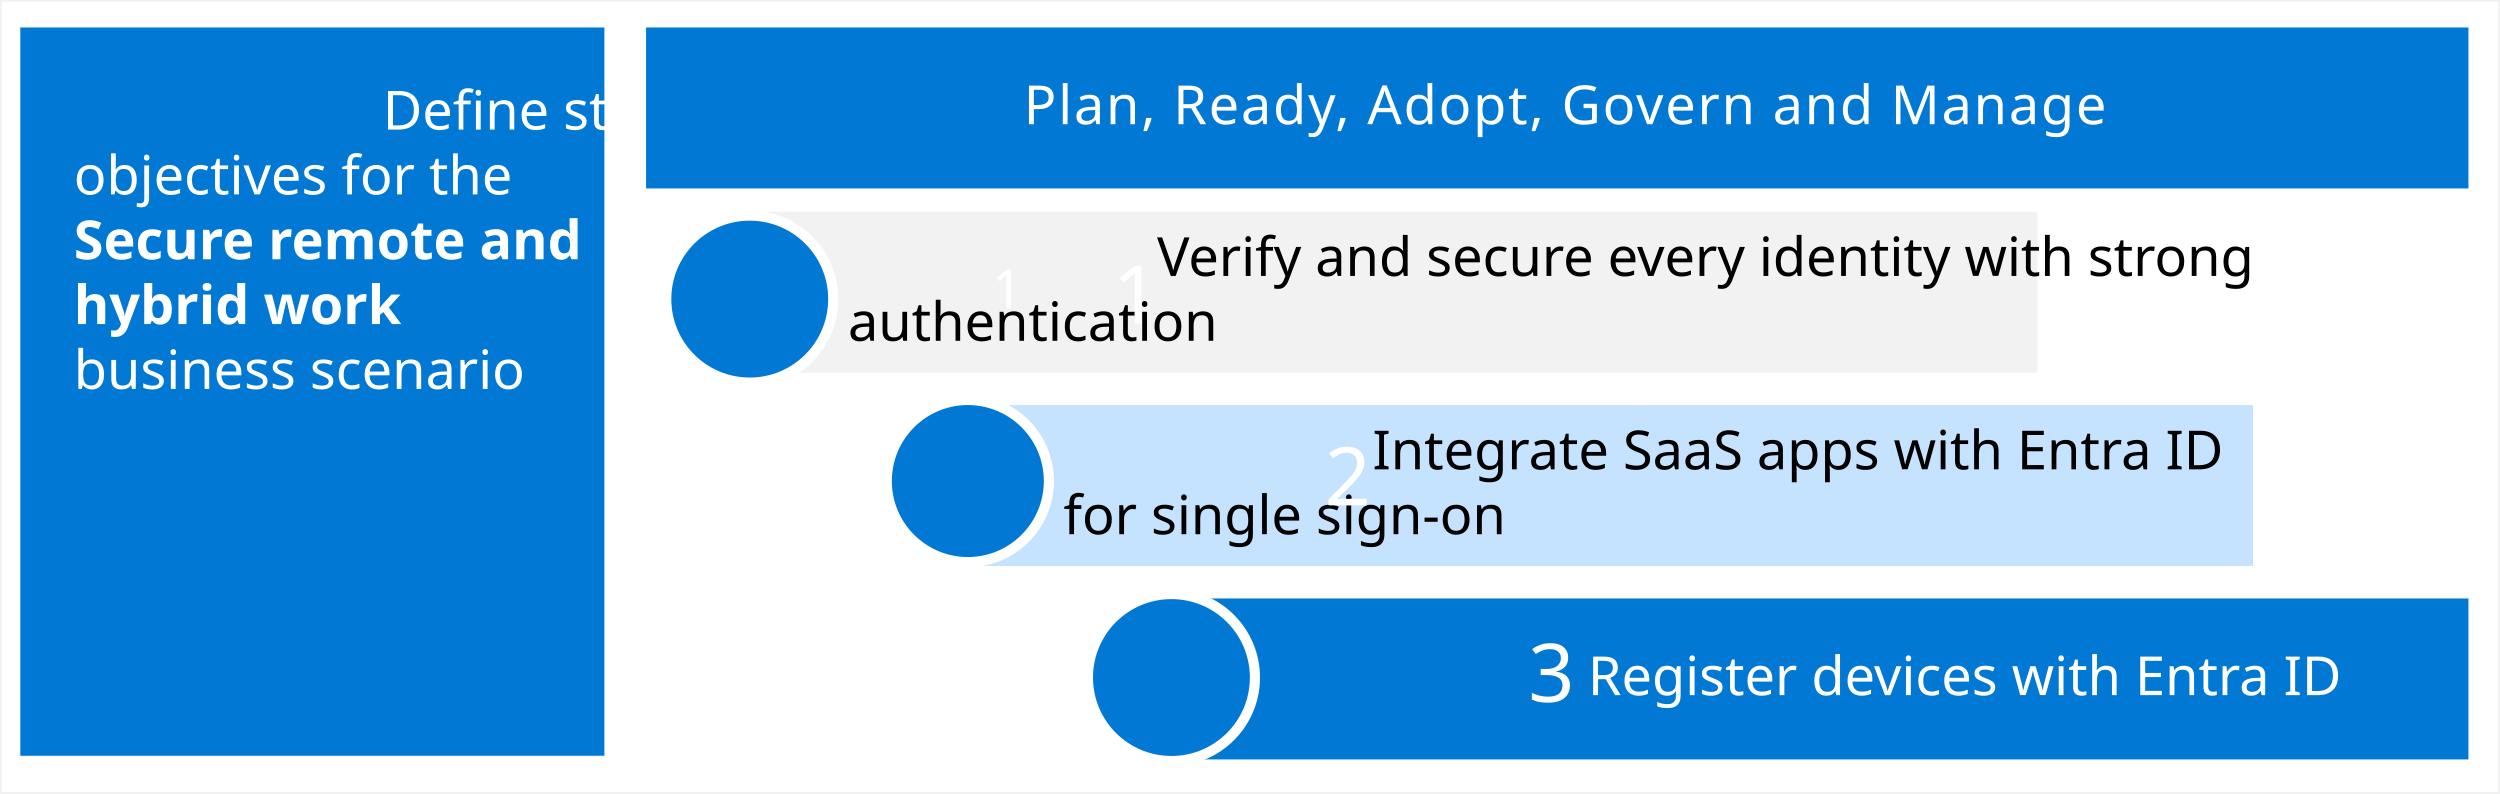
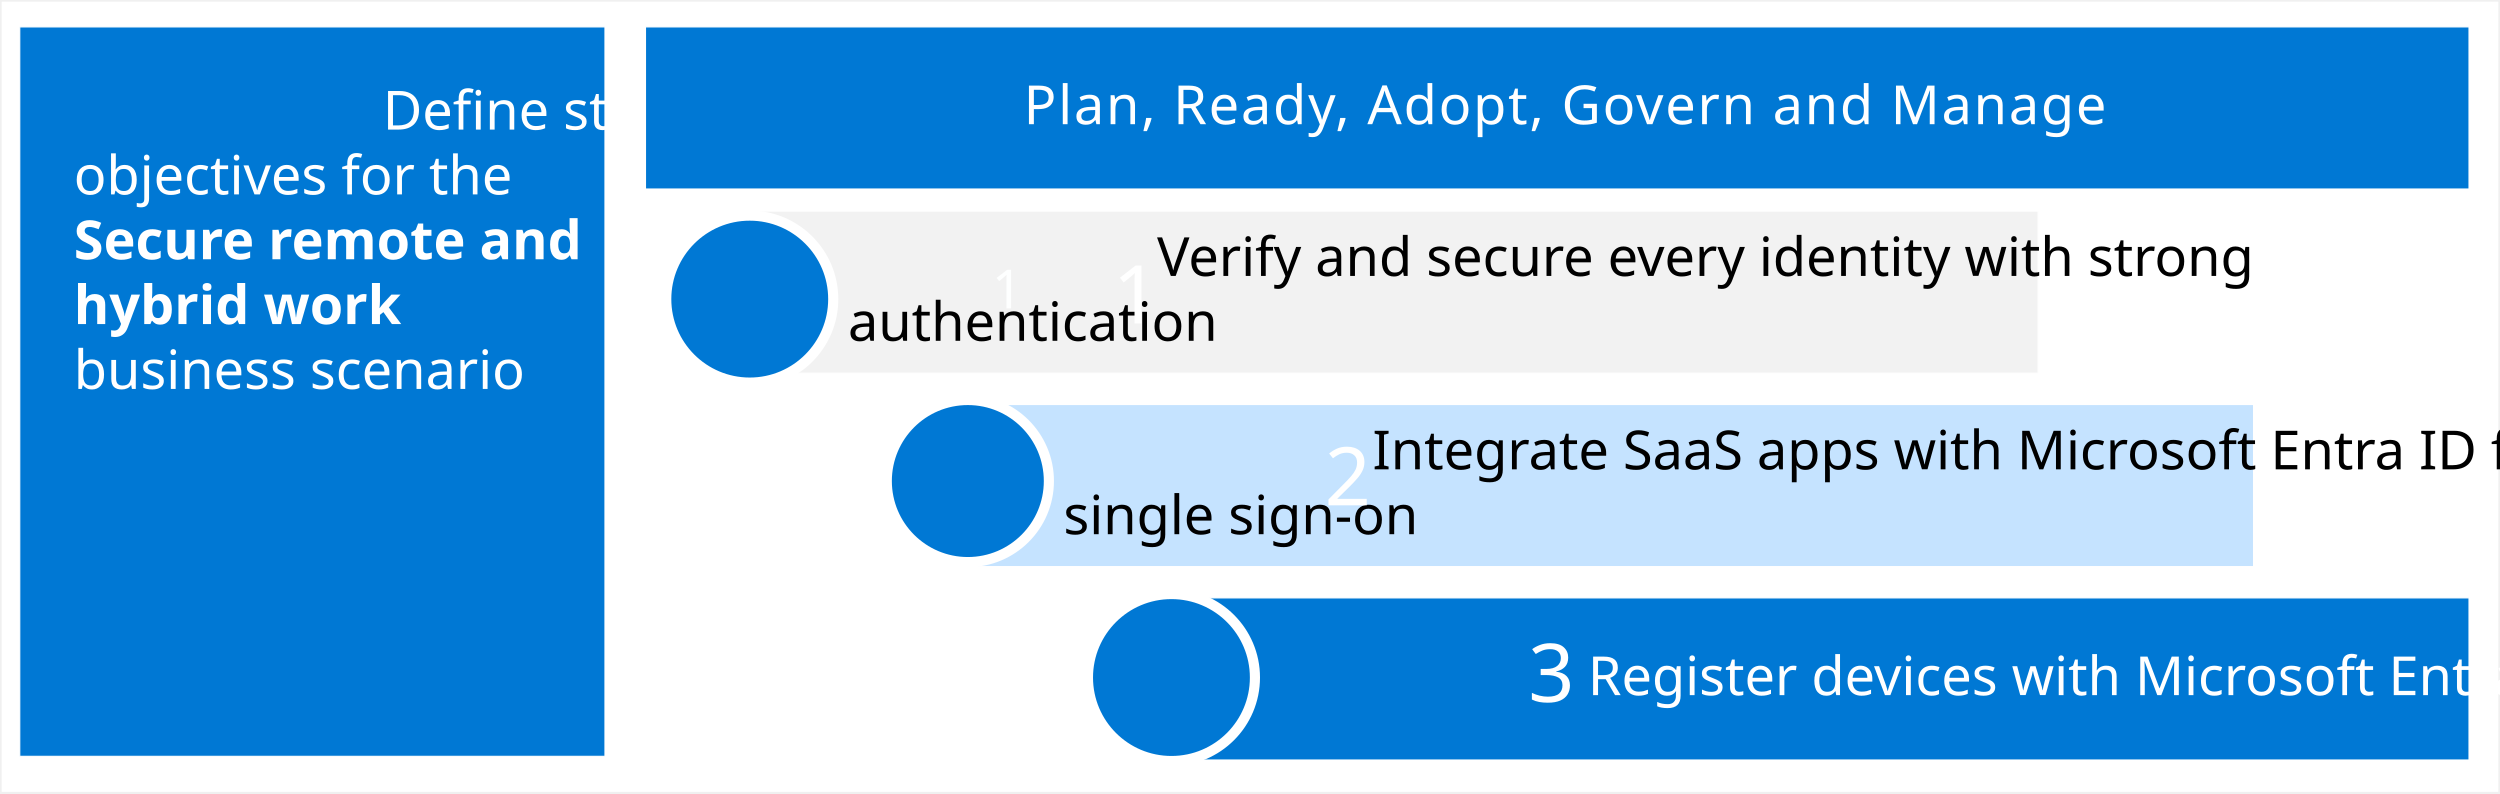
<svg xmlns="http://www.w3.org/2000/svg" xmlns:ns1="http://schemas.microsoft.com/visio/2003/SVGExtensions/" xmlns:xlink="http://www.w3.org/1999/xlink" width="7.712in" height="2.448in" viewBox="0 0 555.244 176.25" xml:space="preserve" color-interpolation-filters="sRGB" class="st16">
  <ns1:documentProperties ns1:langID="1033" ns1:viewMarkup="false" />
  <style type="text/css">
	
		.st1 {fill:#ffffff;stroke:none;stroke-linecap:round;stroke-linejoin:round;stroke-width:0.75}
		.st2 {fill:#f2f2f2;stroke:#ffffff;stroke-width:0.25}
		.st3 {fill:#000000;font-family:Segoe UI;font-size:1em}
		.st4 {font-size:1em}
		.st5 {fill:#c5e3ff;stroke:#ffffff;stroke-width:0.25}
		.st6 {fill:#0078d4;stroke:#ffffff;stroke-width:0.25}
		.st7 {fill:#ffffff;font-family:Segoe UI;font-size:1em}
		.st8 {fill:#ffffff;stroke:#0078d4;stroke-width:1.75}
		.st9 {fill:#ffffff;stroke:#c5e3ff;stroke-width:1.75}
		.st10 {fill:#ffffff;stroke:#f2f2f2;stroke-width:1.75}
		.st11 {fill:#feffff;font-family:Calibri;font-size:1em}
		.st12 {fill:#0078d4;stroke:#ffffff;stroke-linecap:round;stroke-linejoin:round;stroke-width:2.25}
		.st13 {fill:#ffffff;font-family:Segoe UI Semibold;font-size:1.5em}
		.st14 {font-size:1em;font-weight:bold}
		.st15 {fill:#ffffff;font-family:Segoe UI;font-size:1em;letter-spacing:0.033em}
		.st16 {fill:none;fill-rule:evenodd;font-size:12px;overflow:visible;stroke-linecap:square;stroke-miterlimit:3}
	
	</style>
  <g ns1:mID="0" ns1:index="1" ns1:groupContext="foregroundPage">
    <ns1:userDefs>
      <ns1:ud ns1:nameU="visNavType" ns1:val="VT0(1):26" />
    </ns1:userDefs>
    <ns1:pageProperties ns1:drawingScale="1" ns1:pageScale="1" ns1:drawingUnits="19" ns1:shadowOffsetX="9" ns1:shadowOffsetY="-9" />
    <g id="shape1242-1" ns1:mID="1242" ns1:groupContext="shape" transform="translate(0.375,-0.375)">
      <ns1:userDefs>
-         <ns1:ud ns1:nameU="visNavOrder" ns1:val="VT0(147000):26" />
+         <ns1:ud ns1:nameU="visNavOrder" ns1:val="VT0(73000):26" />
      </ns1:userDefs>
      <rect x="0" y="0.75" width="554.494" height="175.5" class="st1" />
    </g>
    <a xlink:href="https://aka.ms/zero-trust-m365-info-protect">
      <g id="shape1172-3" ns1:mID="1172" ns1:groupContext="shape" transform="translate(166.834,-93.3624)">
        <ns1:userDefs>
          <ns1:ud ns1:nameU="visVersion" ns1:val="VT0(15):26" />
-           <ns1:ud ns1:nameU="visNavOrder" ns1:val="VT0(94000):26" />
+           <ns1:ud ns1:nameU="visNavOrder" ns1:val="VT0(28000):26" />
        </ns1:userDefs>
        <ns1:textBlock ns1:margins="rect(4,4,4,8)" />
        <ns1:textRect cx="142.916" cy="158.25" width="285.84" height="36" />
        <rect x="0" y="140.25" width="285.831" height="36" class="st2" />
        <text x="21.5" y="154.65" class="st3" ns1:langID="1033">
          <ns1:paragraph ns1:indentLeft="13.5" />
          <ns1:tabList />Verify and secure every identity with strong <tspan x="21.5" dy="1.2em" class="st4">authentication</tspan>
        </text>
      </g>
    </a>
    <a xlink:href="https://aka.ms/zero-trust-m365-info-protect">
      <g id="shape1173-7" ns1:mID="1173" ns1:groupContext="shape" transform="translate(214.682,-50.4095)">
        <ns1:userDefs>
          <ns1:ud ns1:nameU="visVersion" ns1:val="VT0(15):26" />
-           <ns1:ud ns1:nameU="visNavOrder" ns1:val="VT0(95000):26" />
+           <ns1:ud ns1:nameU="visNavOrder" ns1:val="VT0(29000):26" />
        </ns1:userDefs>
        <ns1:textBlock ns1:margins="rect(4,4,4,8)" />
        <ns1:textRect cx="142.916" cy="158.25" width="285.84" height="36" />
        <rect x="0" y="140.25" width="285.831" height="36" class="st5" />
        <text x="21.5" y="154.65" class="st3" ns1:langID="1033">
          <ns1:paragraph ns1:indentLeft="13.5" />
-           <ns1:tabList />Integrate SaaS apps with Entra ID <tspan x="21.5" dy="1.2em" class="st4">for single sign</tspan>-on</text>
+           <ns1:tabList />Integrate SaaS apps with Microsoft Entra ID for <tspan x="21.5" dy="1.2em" class="st4">single sign</tspan>-on</text>
      </g>
    </a>
    <a xlink:href="https://aka.ms/zero-trust-m365-info-protect">
      <g id="shape1174-11" ns1:mID="1174" ns1:groupContext="shape" transform="translate(262.531,-7.45663)">
        <ns1:userDefs>
          <ns1:ud ns1:nameU="visVersion" ns1:val="VT0(15):26" />
-           <ns1:ud ns1:nameU="visNavOrder" ns1:val="VT0(96000):26" />
+           <ns1:ud ns1:nameU="visNavOrder" ns1:val="VT0(30000):26" />
        </ns1:userDefs>
        <ns1:textBlock ns1:margins="rect(4,4,4,8)" />
        <ns1:textRect cx="142.916" cy="158.25" width="285.84" height="36" />
        <rect x="0" y="140.25" width="285.831" height="36" class="st6" />
        <text x="21.5" y="161.85" class="st7" ns1:langID="1033">
          <ns1:paragraph ns1:indentLeft="13.5" />
-           <ns1:tabList />Register devices with Entra ID</text>
+           <ns1:tabList />Register devices with Microsoft Entra ID</text>
      </g>
    </a>
    <g id="shape1179-14" ns1:mID="1179" ns1:groupContext="shape" transform="translate(245.739,-8.45703)">
      <ns1:userDefs>
-         <ns1:ud ns1:nameU="visNavOrder" ns1:val="VT0(101000):26" />
+         <ns1:ud ns1:nameU="visNavOrder" ns1:val="VT0(31000):26" />
      </ns1:userDefs>
      <ellipse cx="17" cy="159.25" rx="17" ry="17" class="st8" />
    </g>
    <g id="shape1180-16" ns1:mID="1180" ns1:groupContext="shape" transform="translate(197.954,-51.4099)">
      <ns1:userDefs>
-         <ns1:ud ns1:nameU="visNavOrder" ns1:val="VT0(102000):26" />
+         <ns1:ud ns1:nameU="visNavOrder" ns1:val="VT0(32000):26" />
      </ns1:userDefs>
      <ellipse cx="17" cy="159.25" rx="17" ry="17" class="st9" />
    </g>
    <g id="shape1181-18" ns1:mID="1181" ns1:groupContext="shape" transform="translate(150.169,-94.3628)">
      <ns1:userDefs>
-         <ns1:ud ns1:nameU="visNavOrder" ns1:val="VT0(103000):26" />
+         <ns1:ud ns1:nameU="visNavOrder" ns1:val="VT0(33000):26" />
      </ns1:userDefs>
      <ns1:textBlock ns1:margins="rect(4,4,4,4)" />
      <ns1:textRect cx="17" cy="159.25" width="34" height="33.999" />
      <ellipse cx="17" cy="159.25" rx="17" ry="17" class="st10" />
      <text x="13.96" y="162.85" class="st11" ns1:langID="1033">
        <ns1:paragraph ns1:horizAlign="1" />
        <ns1:tabList />1</text>
    </g>
    <g id="shape1187-21" ns1:mID="1187" ns1:groupContext="shape" transform="translate(147.972,-91.2743)">
      <ns1:userDefs>
-         <ns1:ud ns1:nameU="visNavOrder" ns1:val="VT0(108000):26" />
+         <ns1:ud ns1:nameU="visNavOrder" ns1:val="VT0(34000):26" />
      </ns1:userDefs>
      <ns1:textBlock ns1:margins="rect(4,4,4,4)" />
      <ns1:textRect cx="18.544" cy="157.706" width="37.09" height="37.088" />
      <ellipse cx="18.544" cy="157.706" rx="18.544" ry="18.544" class="st12" />
      <text x="14.92" y="163.11" class="st13" ns1:langID="1033">
        <ns1:paragraph ns1:horizAlign="1" />
        <ns1:tabList />1</text>
    </g>
    <g id="shape1188-24" ns1:mID="1188" ns1:groupContext="shape" transform="translate(196.954,-51.4099)">
      <ns1:userDefs>
-         <ns1:ud ns1:nameU="visNavOrder" ns1:val="VT0(109000):26" />
+         <ns1:ud ns1:nameU="visNavOrder" ns1:val="VT0(35000):26" />
      </ns1:userDefs>
      <ns1:textBlock ns1:margins="rect(4,4,4,4)" />
      <ns1:textRect cx="18" cy="158.25" width="36.01" height="36" />
      <ellipse cx="18" cy="158.25" rx="18" ry="18" class="st12" />
      <text x="13" y="163.65" class="st13" ns1:langID="1033">
        <ns1:paragraph ns1:horizAlign="1" />
        <ns1:tabList />2</text>
    </g>
    <g id="shape1189-27" ns1:mID="1189" ns1:groupContext="shape" transform="translate(241.631,-7.22608)">
      <ns1:userDefs>
-         <ns1:ud ns1:nameU="visNavOrder" ns1:val="VT0(110000):26" />
+         <ns1:ud ns1:nameU="visNavOrder" ns1:val="VT0(36000):26" />
      </ns1:userDefs>
      <ns1:textBlock ns1:margins="rect(4,4,4,4)" />
      <ns1:textRect cx="18.544" cy="157.706" width="37.09" height="37.088" />
      <ellipse cx="18.544" cy="157.706" rx="18.544" ry="18.544" class="st12" />
      <text x="13.55" y="163.11" class="st13" ns1:langID="1033">
        <ns1:paragraph ns1:horizAlign="1" />
        <ns1:tabList />3</text>
    </g>
    <a xlink:href="https://aka.ms/zero-trust-m365-info-protect">
      <g id="shape1190-30" ns1:mID="1190" ns1:groupContext="shape" transform="translate(4.38787,-8.27282)">
        <ns1:userDefs>
          <ns1:ud ns1:nameU="visVersion" ns1:val="VT0(15):26" />
-           <ns1:ud ns1:nameU="visNavOrder" ns1:val="VT0(111000):26" />
+           <ns1:ud ns1:nameU="visNavOrder" ns1:val="VT0(37000):26" />
        </ns1:userDefs>
        <ns1:textBlock ns1:margins="rect(12,4,4,8)" ns1:verticalAlign="0" />
        <ns1:textRect cx="64.987" cy="95.25" width="129.98" height="162" />
        <rect x="0" y="14.25" width="129.974" height="162" class="st6" />
        <text x="12" y="37.05" class="st7" ns1:langID="1033">
          <ns1:paragraph ns1:indentLeft="4" ns1:spBefore="12" />
          <ns1:tabList />Define strategy and <tspan x="12" dy="1.2em" class="st4">objectives for the </tspan>
          <tspan x="12" dy="1.2em" class="st14">Secure remote and </tspan>
          <tspan x="12" dy="1.2em" class="st14">hybrid work</tspan>
          <tspan x="12" dy="1.2em" class="st4">business scenario</tspan>
        </text>
      </g>
    </a>
    <g id="shape1191-37" ns1:mID="1191" ns1:groupContext="shape" transform="translate(143.362,-134.273)">
      <ns1:userDefs>
        <ns1:ud ns1:nameU="visVersion" ns1:val="VT0(15):26" />
-         <ns1:ud ns1:nameU="visNavOrder" ns1:val="VT0(112000):26" />
+         <ns1:ud ns1:nameU="visNavOrder" ns1:val="VT0(38000):26" />
      </ns1:userDefs>
      <ns1:textBlock ns1:margins="rect(4,4,4,8)" />
      <ns1:textRect cx="202.5" cy="158.25" width="405" height="36" />
      <rect x="0" y="140.25" width="405" height="36" class="st6" />
      <text x="21.5" y="161.85" class="st15" ns1:langID="1033">
        <ns1:paragraph ns1:indentLeft="13.5" />
        <ns1:tabList />Plan, Ready, Adopt, Govern and Manage</text>
    </g>
  </g>
</svg>
